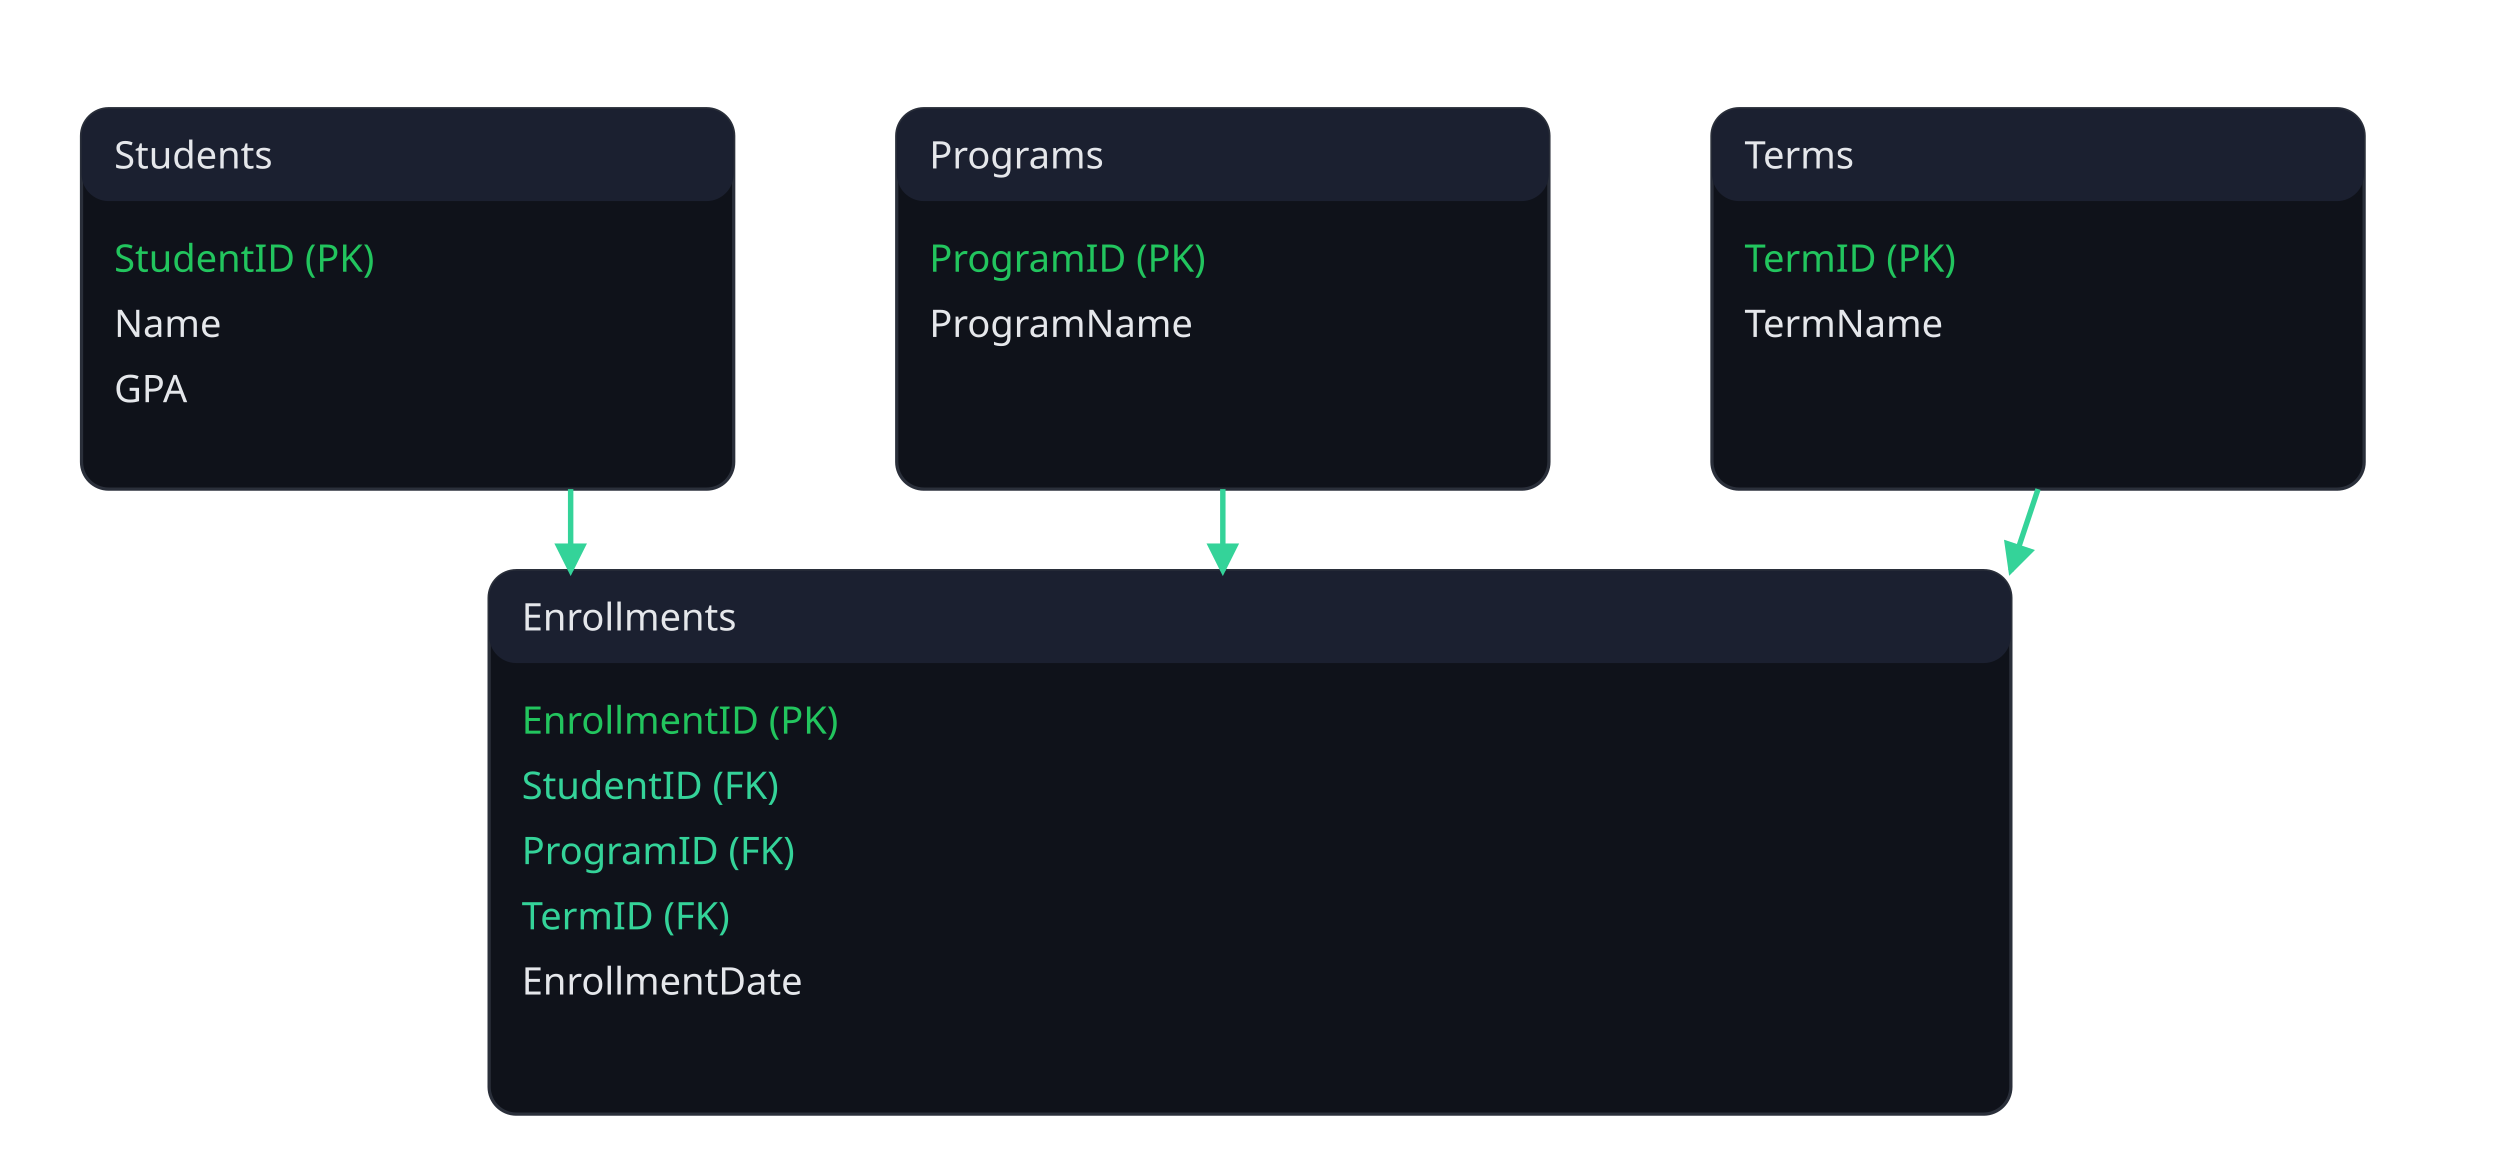
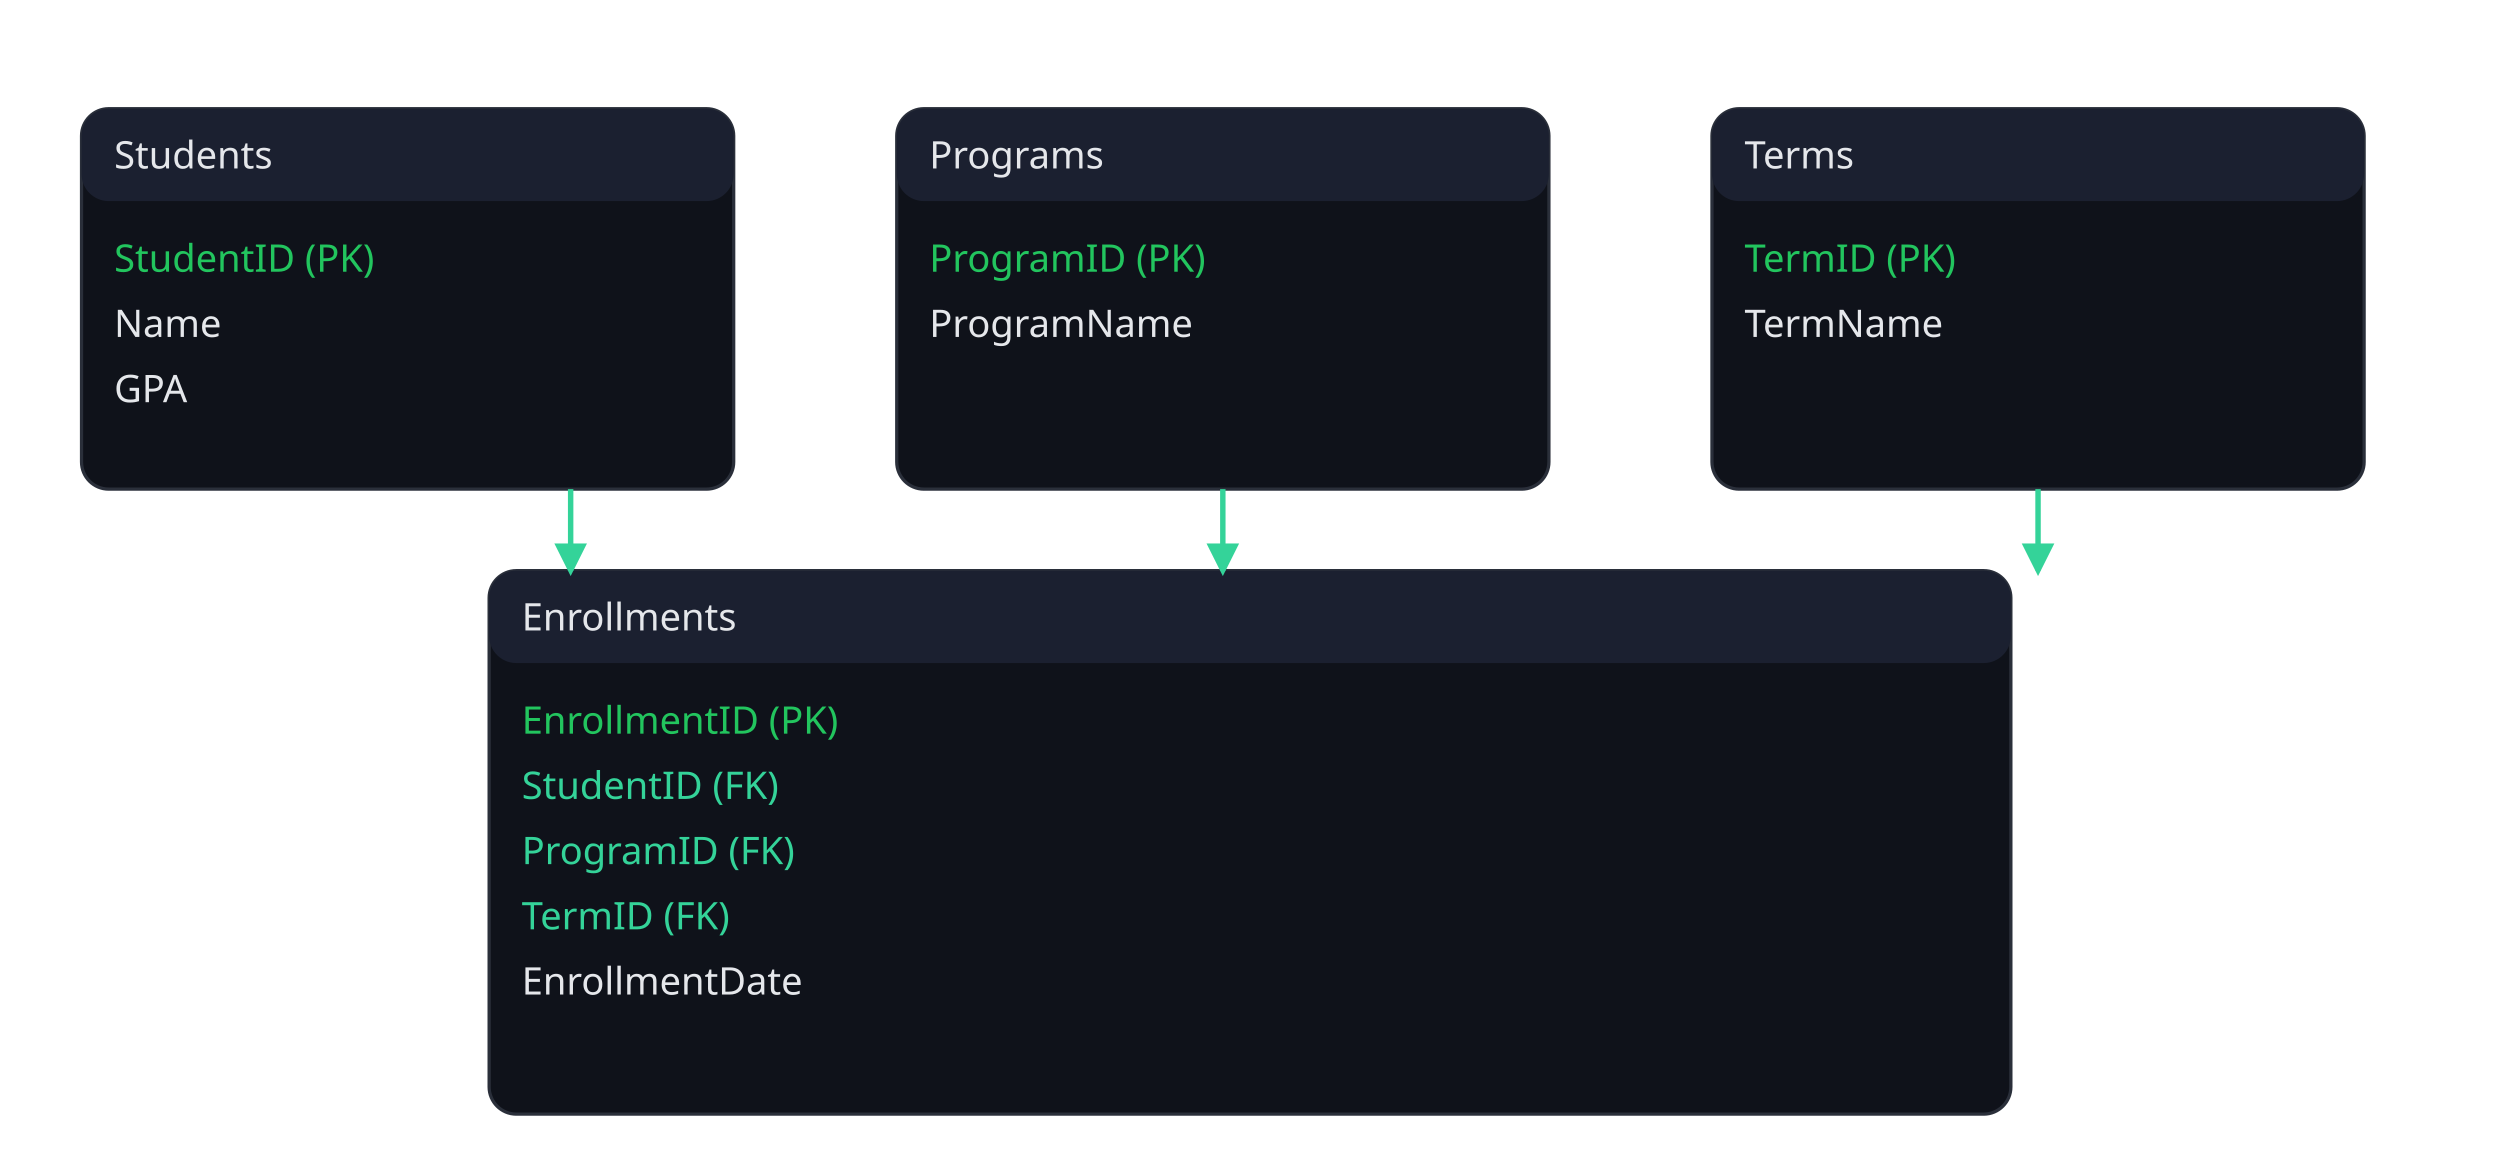
<svg xmlns="http://www.w3.org/2000/svg" width="920" height="430" viewBox="0 0 920 430">
  <defs>
    <style>
      .b{fill:#0f121a;stroke:#2a2f3a;stroke-width:1.2}
      .t{fill:#e5e7eb;font:14px ui-sans-serif,system-ui}
      .h{fill:#1b2030}
      .pk{fill:#22c55e}
      .fk{fill:#34d399}
      .line{stroke:#34d399;stroke-width:2;marker-end:url(#arrow)}
    </style>
    <marker id="arrow" orient="auto" markerWidth="6" markerHeight="6" refX="5" refY="3">
      <path d="M0,0 L6,3 L0,6 z" fill="#34d399" />
    </marker>
  </defs>
  <g transform="translate(30,40)">
    <rect class="b" width="240" height="140" rx="10" />
    <rect class="h" x="0" y="0" width="240" height="34" rx="10" />
    <text class="t" x="12" y="22">Students</text>
    <text class="t pk" x="12" y="60">StudentID (PK)</text>
    <text class="t" x="12" y="84">Name</text>
    <text class="t" x="12" y="108">GPA</text>
  </g>
  <g transform="translate(330,40)">
    <rect class="b" width="240" height="140" rx="10" />
    <rect class="h" x="0" y="0" width="240" height="34" rx="10" />
    <text class="t" x="12" y="22">Programs</text>
    <text class="t pk" x="12" y="60">ProgramID (PK)</text>
    <text class="t" x="12" y="84">ProgramName</text>
  </g>
  <g transform="translate(630,40)">
    <rect class="b" width="240" height="140" rx="10" />
    <rect class="h" x="0" y="0" width="240" height="34" rx="10" />
    <text class="t" x="12" y="22">Terms</text>
    <text class="t pk" x="12" y="60">TermID (PK)</text>
    <text class="t" x="12" y="84">TermName</text>
  </g>
  <g transform="translate(180,210)">
    <rect class="b" width="560" height="200" rx="10" />
    <rect class="h" x="0" y="0" width="560" height="34" rx="10" />
    <text class="t" x="12" y="22">Enrollments</text>
    <text class="t pk" x="12" y="60">EnrollmentID (PK)</text>
    <text class="t fk" x="12" y="84">StudentID (FK)</text>
    <text class="t fk" x="12" y="108">ProgramID (FK)</text>
    <text class="t fk" x="12" y="132">TermID (FK)</text>
    <text class="t" x="12" y="156">EnrollmentDate</text>
  </g>
  <line class="line" x1="210" y1="180" x2="210" y2="210" />
  <line class="line" x1="450" y1="180" x2="450" y2="210" />
-   <line class="line" x1="750" y1="180" x2="740" y2="210" />
+   <line class="line" x1="750" y1="180" x2="750" y2="210" />
</svg>
